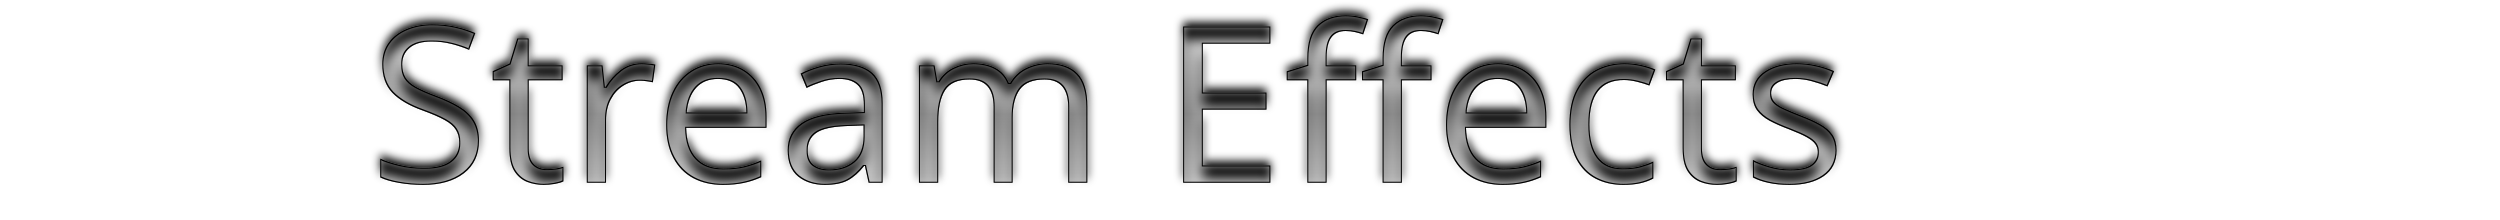
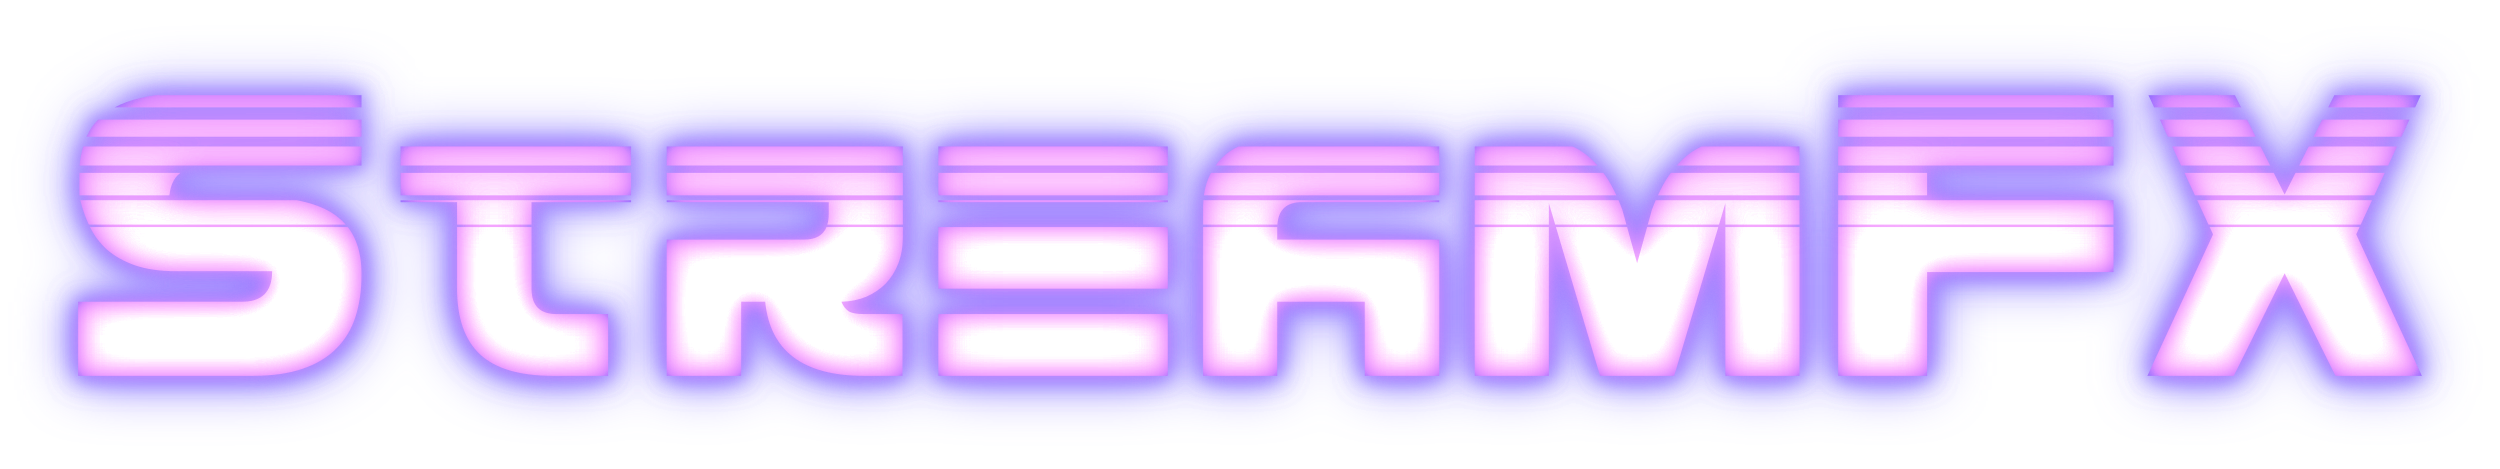
- <svg xmlns="http://www.w3.org/2000/svg" xmlns:xlink="http://www.w3.org/1999/xlink" width="290.207mm" height="25.451mm" viewBox="0 0 290.207 25.451" version="1.1" id="svg8">
+ <svg xmlns="http://www.w3.org/2000/svg" width="512" height="96" viewBox="0 0 512 96" version="1.1" id="svg8">
  <defs id="defs2">
-     <linearGradient id="linearGradient2812">
-       <stop style="stop-color:#cccccc;stop-opacity:1;" offset="0" id="stop2808" />
-       <stop style="stop-color:#999999;stop-opacity:1" offset="1" id="stop2810" />
-     </linearGradient>
-     <filter style="color-interpolation-filters:sRGB" id="filter819" x="-0.05" y="-0.25" width="1.1" height="1.5">
-       <feGaussianBlur in="SourceAlpha" stdDeviation="0.5" result="mainBlur" />
-       <feOffset in="mainBlur" dx="0" dy="-0.5" result="offsetShadow" />
-       <feOffset in="mainBlur" dx="0" dy="1.0" result="offsetLight" />
-       <feComposite in="offsetShadow" in2="SourceAlpha" operator="out" result="shadow" />
-       <feFlood flood-color="rgb(255,255,255)" result="light" />
-       <feComposite in="light" in2="offsetLight" result="light" operator="in" />
-       <feComposite in="light" in2="SourceAlpha" result="light" operator="out" />
-       <feBlend in2="shadow" in="light" mode="lighten" result="outerShadowLight" />
-       <feOffset in="mainBlur" dx="0" dy="1.5" result="innerDropShadow" />
-       <feComposite in="SourceAlpha" in2="innerDropShadow" operator="out" result="innerDropShadow" />
-       <feGaussianBlur in="innerDropShadow" stdDeviation="0.5" result="innerDropShadow" />
-       <feComposite in="SourceAlpha" in2="innerDropShadow" operator="in" result="innerDropShadow" />
-       <feBlend in="innerDropShadow" in2="outerShadowLight" mode="normal" result="lightmap" />
-       <feMorphology in="SourceAlpha" operator="erode" radius="0.1" result="border" />
-       <feComposite in="SourceAlpha" in2="border" operator="out" result="border" />
-       <feBlend in="SourceGraphic" in2="border" mode="multiply" result="final" />
-       <feBlend in="final" in2="lightmap" mode="multiply" result="final" />
+     <filter style="color-interpolation-filters:sRGB" id="filter840" y="-0.25" height="1.5" x="-0.1">
+       <feGaussianBlur stdDeviation="6" id="feGaussianBlur842" result="result5" />
+       <feGaussianBlur stdDeviation="3" id="feGaussianBlur844" in="SourceGraphic" result="result3" />
+       <feGaussianBlur stdDeviation="2" id="feGaussianBlur846" in="SourceGraphic" result="result1" />
+       <feBlend mode="color-dodge" in2="result3" id="feBlend848" in="result5" result="result2" />
+       <feBlend mode="color-dodge" in2="result1" id="feBlend850" in="result2" result="result4" />
+       <feBlend mode="color-dodge" in2="SourceGraphic" id="feBlend852" result="result6" />
    </filter>
-     <linearGradient xlink:href="#linearGradient2812" id="linearGradient2816" x1="-10.059" y1="140.414" x2="-10.059" y2="148.99" gradientUnits="userSpaceOnUse" spreadMethod="reflect" />
  </defs>
-   <g id="layer1" transform="translate(40.10355,-135.7746)">
-     <text xml:space="preserve" style="font-style:normal;font-variant:normal;font-weight:normal;font-stretch:normal;font-size:25.4px;line-height:1.25;font-family:'Defcon Zero';-inkscape-font-specification:'Defcon Zero';text-align:center;letter-spacing:0px;word-spacing:0px;text-anchor:middle;fill:url(#linearGradient2816);fill-opacity:1;fill-rule:nonzero;stroke:none;stroke-width:1;stroke-miterlimit:4;stroke-dasharray:none;stroke-opacity:1;filter:url(#filter819)" x="104.994" y="156.984" id="text817">
-       <tspan id="tspan815" x="104.994" y="156.984" style="font-size:25.4px;text-align:center;text-anchor:middle;fill:url(#linearGradient2816);fill-opacity:1;fill-rule:nonzero;stroke:none;stroke-width:1;stroke-miterlimit:4;stroke-dasharray:none;stroke-opacity:1">Stream Effects</tspan>
-     </text>
+   <g id="layer1" transform="translate(-25.54779,-64.9916)">
+     <path style="font-style:normal;font-variant:normal;font-weight:normal;font-stretch:normal;font-size:24px;line-height:1.25;font-family:'Defcon Zero';-inkscape-font-specification:'Defcon Zero, Normal';font-variant-ligatures:normal;font-variant-caps:normal;font-variant-numeric:normal;font-feature-settings:normal;text-align:center;letter-spacing:0px;word-spacing:0px;writing-mode:lr-tb;text-anchor:middle;fill:#6d59ff;fill-opacity:1;fill-rule:nonzero;stroke:none;stroke-width:3.615;stroke-miterlimit:4;stroke-dasharray:none;stroke-opacity:1;filter:url(#filter840)" d="m 31.844,19.5 c -1.093,0.155 -2.142,0.334 -3.092,0.566 C 26.742,20.527 24.983,21.176 23.459,22 h 50.578 v -2.5 z m 344.611,0 V 22 h 56.389 v -2.5 z m 63.549,0 1.16,2.5 h 17.805 l -1.25,-2.5 z m 38.062,0 -1.25,2.5 h 17.803 l 1.16,-2.5 z m -457.992,5 c -0.941,0.965 -1.694,2.059 -2.252,3.287 -0.031,0.069 -0.054,0.144 -0.084,0.213 h 56.299 v -3.5 z m 356.381,0 V 28 h 56.389 v -3.5 z m 65.869,0 1.625,3.5 h 18.02 l -1.75,-3.5 z m 33.242,0 -1.75,3.5 h 18.018 l 1.625,-3.5 z M 17.025,30 c -0.355,1.214 -0.6,2.512 -0.723,3.9 H 74.037 V 30 Z m 65.012,0 v 3.9 H 129.244 V 30 Z m 54.502,0 v 3.9 H 184.904 V 30 Z m 55.633,0 v 3.9 h 46.992 V 30 Z m 61.463,0 c -1.28,0.599 -2.422,1.381 -3.41,2.369 -0.47,0.47 -0.888,0.988 -1.277,1.531 h 45.811 V 30 Z m 48.391,0 v 3.9 h 25.143 C 326.425,33.054 325.661,32.318 324.871,31.719 323.963,30.998 323.031,30.435 322.082,30 Z m 46.455,0 c -0.949,0.435 -1.881,0.998 -2.789,1.719 -0.79,0.599 -1.555,1.336 -2.299,2.182 h 25.143 V 30 Z m 27.975,0 v 3.9 h 56.389 V 30 Z m 68.422,0 1.811,3.9 h 18.232 L 462.969,30 Z m 27.939,0 -1.951,3.9 H 489.096 L 490.906,30 Z M 16.26,35.4 V 40 h 18.432 c 0.064,-0.505 0.16,-1.041 0.307,-1.629 0.231,-0.752 0.55,-1.418 0.955,-1.996 0.288,-0.36 0.627,-0.682 1.004,-0.975 z m 65.777,0 V 40 h 47.207 v -4.6 z m 54.502,0 V 40 h 48.365 v -4.6 z m 55.633,0 V 40 h 46.992 v -4.6 z m 55.84,0 c -0.22,0.419 -0.426,0.853 -0.607,1.307 -0.41,1.024 -0.679,2.127 -0.84,3.293 h 48.193 v -4.6 z m 54.014,0 V 40 h 29 c -0.683,-1.482 -1.405,-2.811 -2.18,-3.943 -0.158,-0.231 -0.32,-0.438 -0.48,-0.656 z m 40.17,0 c -0.16,0.219 -0.322,0.425 -0.48,0.656 -0.774,1.132 -1.497,2.461 -2.18,3.943 h 29 v -4.6 z m 34.26,0 V 40 h 18.217 v -4.6 z m 70.928,0 L 449.518,40 h 36.748 l 2.135,-4.6 h -18.285 l -2.223,4.445 -2.223,-4.445 z M 16.439,41 c 0.434,1.749 1.011,3.418 1.738,5 H 70.812 C 70.349,45.474 69.836,44.982 69.266,44.529 67.588,43.141 65.362,42.1 62.586,41.406 62.015,41.252 61.4,41.123 60.775,41 Z m 65.598,0 v 0.406 H 93.604 V 46 h 15.254 v -4.594 h 20.387 V 41 Z m 54.502,0 v 0.406 h 33.184 v 2.459 c 0,0.809 -0.102,1.514 -0.285,2.135 h 15.467 v -5 z m 55.633,0 v 0.406 h 46.992 V 41 Z m 54.275,0 c -0.033,0.44 -0.055,0.886 -0.055,1.346 V 46 h 15.221 c 0.198,-3.049 1.859,-4.594 5.021,-4.594 h 28.123 V 41 Z m 55.578,0 v 5 h 15.182 V 41.623 L 318.504,46 h 14.59 l -0.85,-3.074 C 331.997,42.256 331.744,41.615 331.482,41 Z m 37.053,0 c -0.261,0.615 -0.515,1.256 -0.762,1.926 L 337.467,46 h 14.59 l 1.297,-4.377 V 46 h 15.182 v -5 z m 37.377,0 v 5 h 56.389 v -5 z m 73.527,0 2.32,5 h 31.178 l 2.32,-5 z M 18.426,46.5 c 0.851,1.714 1.973,3.232 3.387,4.537 1.562,1.388 3.499,2.485 5.812,3.295 2.313,0.81 5.176,1.215 8.588,1.215 h 19.52 c 0,4.164 -2.052,6.246 -6.158,6.246 H 16 v 15.182 h 35.742 c 4.048,0 7.49,-0.491 10.324,-1.475 2.834,-0.983 5.118,-2.371 6.854,-4.164 1.793,-1.793 3.093,-3.961 3.902,-6.506 0.81,-2.545 1.215,-5.351 1.215,-8.416 v -0.434 c 0,-2.429 -0.375,-4.597 -1.127,-6.506 C 72.493,48.384 71.928,47.395 71.227,46.5 Z m 75.178,0 v 12.619 c 0,6.025 1.566,10.507 4.699,13.447 3.133,2.94 8.121,4.408 14.965,4.408 h 11.277 v -12.65 h -10.555 c -3.422,0 -5.133,-1.735 -5.133,-5.205 V 46.5 Z m 75.666,0 c -0.706,1.711 -2.239,2.57 -4.607,2.57 h -28.123 v 27.904 h 15.254 v -15.182 h 4.916 c 1.012,10.121 7.759,15.182 20.242,15.182 h 7.881 v -12.65 h -7.809 c -1.639,0 -2.746,-0.217 -3.324,-0.65 -0.578,-0.434 -1.038,-1.062 -1.375,-1.881 1.831,-0.048 3.518,-0.385 5.061,-1.012 1.542,-0.675 2.868,-1.565 3.977,-2.674 1.109,-1.157 1.977,-2.531 2.604,-4.121 0.627,-1.639 0.939,-3.47 0.939,-5.494 V 46.5 Z m 22.902,0 v 12.619 h 46.992 V 46.5 Z m 54.221,0 v 30.475 h 15.182 v -15.182 h 17.93 v 15.182 h 15.254 V 49.07 h -33.184 v -2.459 c 0,-0.04 0.007,-0.072 0.008,-0.111 z m 55.633,0 v 30.475 h 15.182 V 46.5 Z m 16.627,0 9.037,30.475 h 15.182 L 351.908,46.5 H 337.33 L 335.281,53.914 333.232,46.5 Z m 34.701,0 v 30.475 h 15.182 V 46.5 Z m 23.102,0 v 30.475 h 18.217 V 55.721 h 38.172 V 46.5 Z m 76.08,0 0.695,1.5 -13.447,28.975 h 17.699 l 10.41,-20.994 10.41,20.994 H 496 L 482.553,48 483.248,46.5 Z M 192.172,64.324 v 12.65 h 46.992 v -12.65 z" transform="translate(25.54779,64.9916)" id="path862" />
  </g>
</svg>
